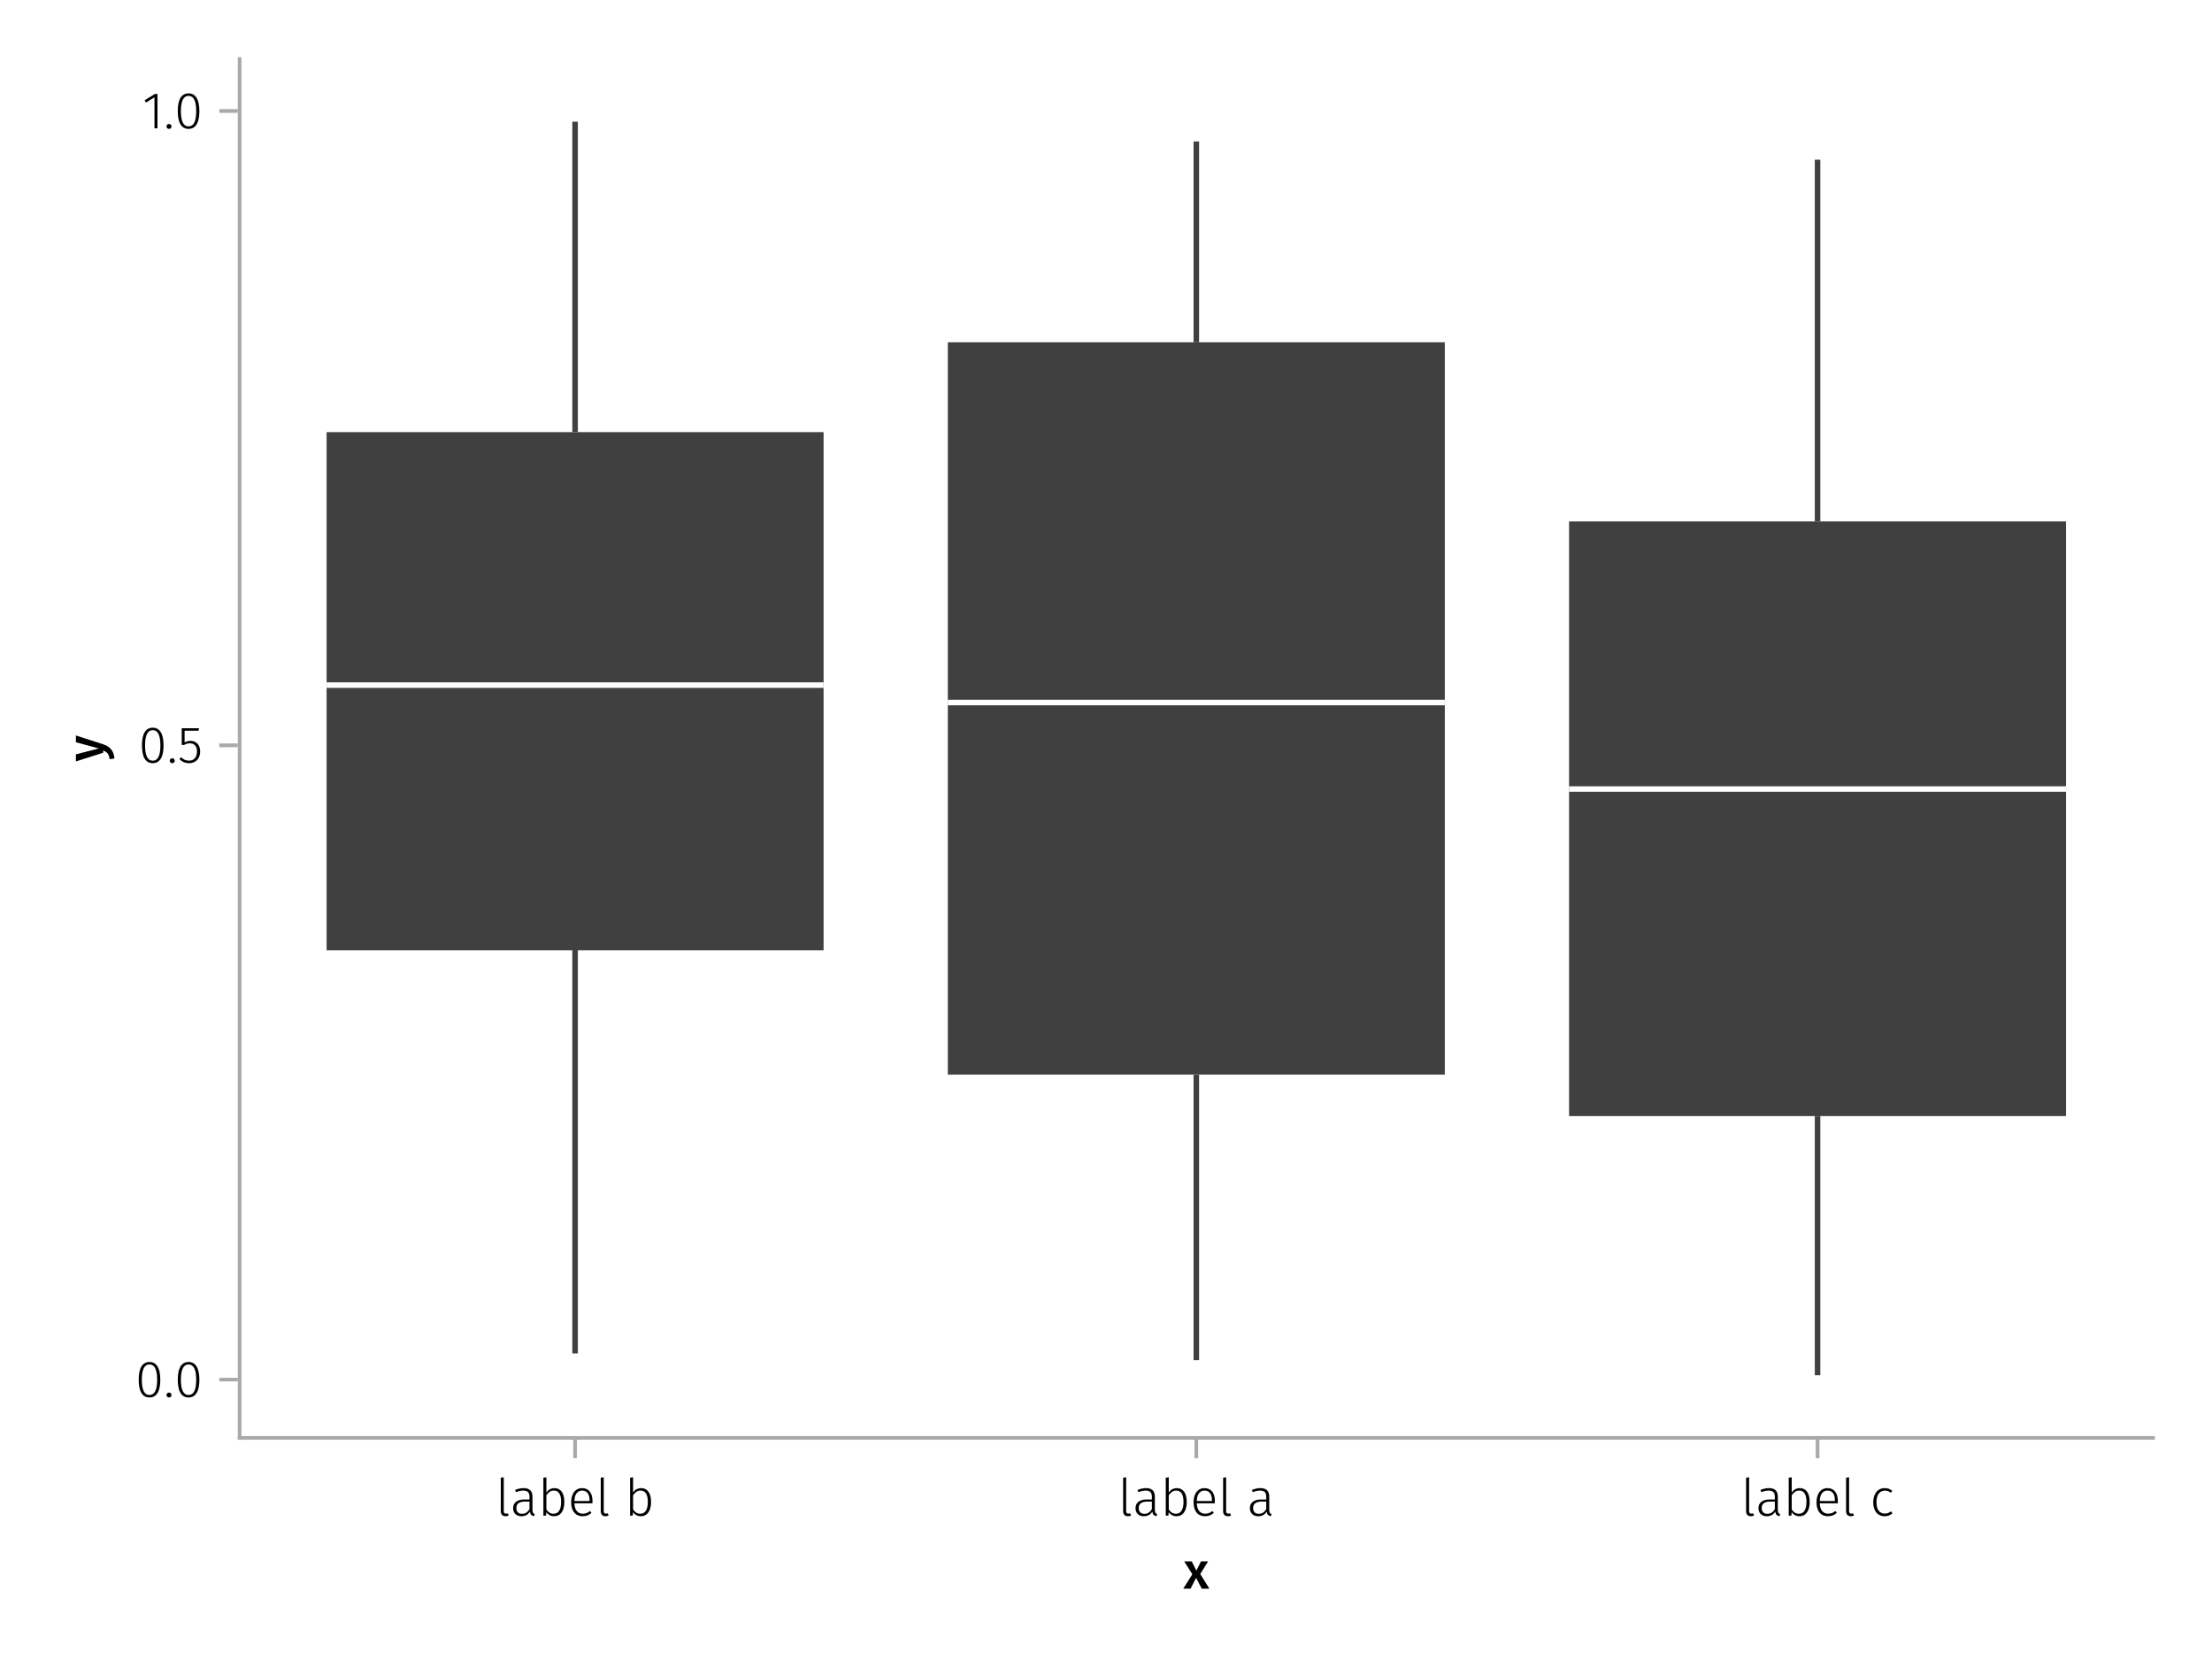
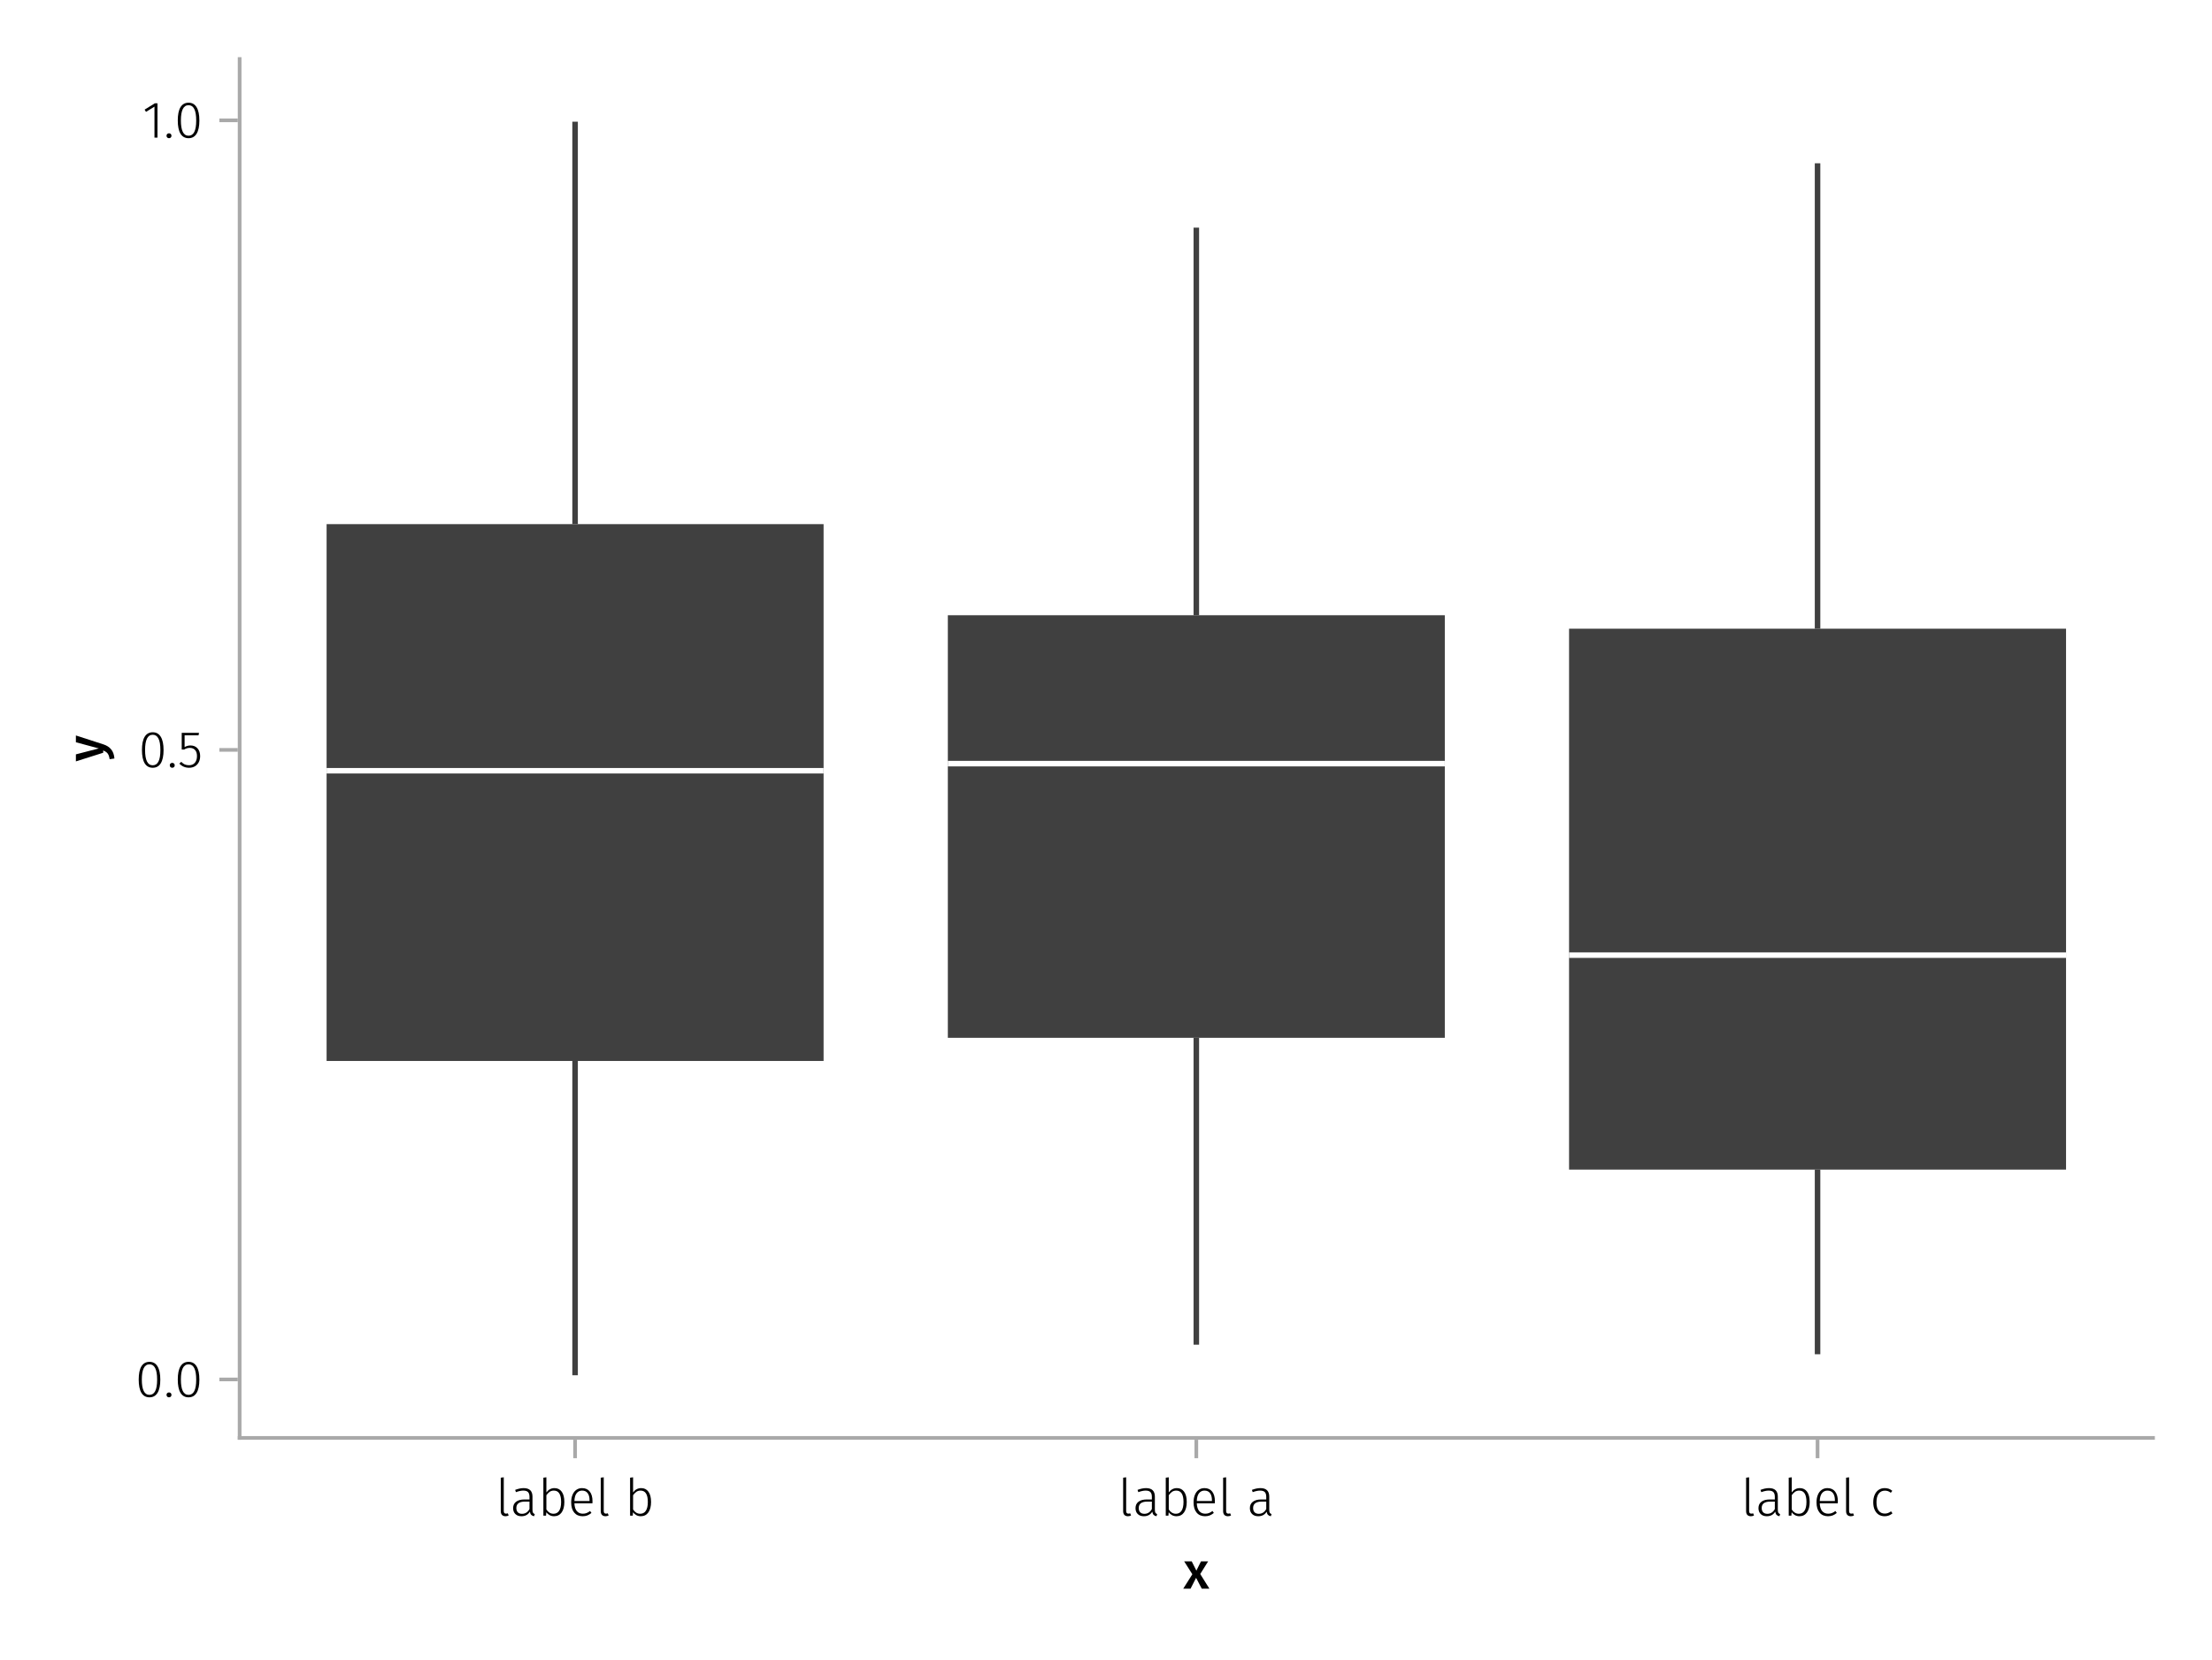
<svg xmlns="http://www.w3.org/2000/svg" xmlns:xlink="http://www.w3.org/1999/xlink" width="600" height="450" viewBox="0 0 600 450">
  <defs>
    <g>
-       <g id="glyph-0-0-a6750fce">
+       <g id="glyph-0-0-6bfd775e">
        <path d="M 4.562 -3.969 L 7.047 0 L 4.969 0 L 3.438 -2.938 L 1.938 0 L -0.047 0 L 2.422 -3.906 L 0.203 -7.406 L 2.25 -7.406 L 3.516 -4.891 L 4.766 -7.406 L 6.703 -7.406 Z M 4.562 -3.969 " />
      </g>
-       <g id="glyph-1-0-a6750fce">
+       <g id="glyph-1-0-6bfd775e">
        <path d="M 2.703 0.156 C 2.297 0.156 1.977 0.039 1.75 -0.188 C 1.52 -0.426 1.406 -0.773 1.406 -1.234 L 1.406 -10.297 L 2.219 -10.406 L 2.219 -1.266 C 2.219 -0.785 2.414 -0.547 2.812 -0.547 C 3.008 -0.547 3.176 -0.578 3.312 -0.641 L 3.547 -0.047 C 3.285 0.086 3.004 0.156 2.703 0.156 Z M 2.703 0.156 " />
      </g>
-       <g id="glyph-1-1-a6750fce">
+       <g id="glyph-1-1-6bfd775e">
        <path d="M 6.031 -1.625 C 6.031 -1.238 6.078 -0.961 6.172 -0.797 C 6.273 -0.629 6.438 -0.504 6.656 -0.422 L 6.469 0.156 C 6.133 0.094 5.875 -0.031 5.688 -0.219 C 5.508 -0.406 5.391 -0.691 5.328 -1.078 C 4.828 -0.254 4.066 0.156 3.047 0.156 C 2.348 0.156 1.797 -0.039 1.391 -0.438 C 0.984 -0.832 0.781 -1.363 0.781 -2.031 C 0.781 -2.781 1.047 -3.359 1.578 -3.766 C 2.117 -4.18 2.867 -4.391 3.828 -4.391 L 5.219 -4.391 L 5.219 -5.109 C 5.219 -5.691 5.086 -6.117 4.828 -6.391 C 4.566 -6.66 4.133 -6.797 3.531 -6.797 C 2.969 -6.797 2.305 -6.656 1.547 -6.375 L 1.328 -6.984 C 2.148 -7.305 2.922 -7.469 3.641 -7.469 C 5.234 -7.469 6.031 -6.695 6.031 -5.156 Z M 3.188 -0.5 C 4.07 -0.5 4.75 -0.93 5.219 -1.797 L 5.219 -3.812 L 3.953 -3.812 C 3.203 -3.812 2.629 -3.664 2.234 -3.375 C 1.848 -3.082 1.656 -2.648 1.656 -2.078 C 1.656 -1.566 1.789 -1.176 2.062 -0.906 C 2.332 -0.633 2.707 -0.5 3.188 -0.5 Z M 3.188 -0.5 " />
      </g>
-       <g id="glyph-2-0-a6750fce">
+       <g id="glyph-2-0-6bfd775e">
        <path d="M 4.5 -7.469 C 5.344 -7.469 6 -7.141 6.469 -6.484 C 6.938 -5.836 7.172 -4.91 7.172 -3.703 C 7.172 -2.516 6.926 -1.57 6.438 -0.875 C 5.945 -0.188 5.258 0.156 4.375 0.156 C 3.938 0.156 3.535 0.055 3.172 -0.141 C 2.816 -0.336 2.52 -0.598 2.281 -0.922 L 2.203 0 L 1.484 0 L 1.484 -10.297 L 2.297 -10.406 L 2.297 -6.297 C 2.867 -7.078 3.602 -7.469 4.5 -7.469 Z M 4.234 -0.516 C 4.891 -0.516 5.395 -0.781 5.75 -1.312 C 6.113 -1.852 6.297 -2.648 6.297 -3.703 C 6.297 -5.766 5.641 -6.797 4.328 -6.797 C 3.891 -6.797 3.508 -6.688 3.188 -6.469 C 2.875 -6.25 2.578 -5.941 2.297 -5.547 L 2.297 -1.688 C 2.523 -1.32 2.801 -1.035 3.125 -0.828 C 3.457 -0.617 3.828 -0.516 4.234 -0.516 Z M 4.234 -0.516 " />
      </g>
-       <g id="glyph-2-1-a6750fce">
+       <g id="glyph-2-1-6bfd775e">
        <path d="M 6.672 -3.938 C 6.672 -3.727 6.664 -3.531 6.656 -3.344 L 1.766 -3.344 C 1.805 -2.395 2.031 -1.688 2.438 -1.219 C 2.844 -0.758 3.379 -0.531 4.047 -0.531 C 4.43 -0.531 4.77 -0.586 5.062 -0.703 C 5.352 -0.816 5.672 -1.004 6.016 -1.266 L 6.391 -0.734 C 6.035 -0.441 5.664 -0.219 5.281 -0.062 C 4.895 0.082 4.469 0.156 4 0.156 C 3.031 0.156 2.27 -0.172 1.719 -0.828 C 1.164 -1.492 0.891 -2.414 0.891 -3.594 C 0.891 -4.375 1.008 -5.055 1.25 -5.641 C 1.488 -6.223 1.828 -6.672 2.266 -6.984 C 2.711 -7.305 3.234 -7.469 3.828 -7.469 C 4.754 -7.469 5.457 -7.156 5.938 -6.531 C 6.426 -5.906 6.672 -5.039 6.672 -3.938 Z M 5.875 -4.188 C 5.875 -5.008 5.703 -5.648 5.359 -6.109 C 5.023 -6.566 4.52 -6.797 3.844 -6.797 C 3.238 -6.797 2.75 -6.562 2.375 -6.094 C 2 -5.633 1.797 -4.926 1.766 -3.969 L 5.875 -3.969 Z M 5.875 -4.188 " />
      </g>
-       <g id="glyph-2-2-a6750fce">
+       <g id="glyph-2-2-6bfd775e">
        <path d="M 6.031 -1.625 C 6.031 -1.238 6.078 -0.961 6.172 -0.797 C 6.273 -0.629 6.438 -0.504 6.656 -0.422 L 6.469 0.156 C 6.133 0.094 5.875 -0.031 5.688 -0.219 C 5.508 -0.406 5.391 -0.691 5.328 -1.078 C 4.828 -0.254 4.066 0.156 3.047 0.156 C 2.348 0.156 1.797 -0.039 1.391 -0.438 C 0.984 -0.832 0.781 -1.363 0.781 -2.031 C 0.781 -2.781 1.047 -3.359 1.578 -3.766 C 2.117 -4.18 2.867 -4.391 3.828 -4.391 L 5.219 -4.391 L 5.219 -5.109 C 5.219 -5.691 5.086 -6.117 4.828 -6.391 C 4.566 -6.66 4.133 -6.797 3.531 -6.797 C 2.969 -6.797 2.305 -6.656 1.547 -6.375 L 1.328 -6.984 C 2.148 -7.305 2.922 -7.469 3.641 -7.469 C 5.234 -7.469 6.031 -6.695 6.031 -5.156 Z M 3.188 -0.5 C 4.07 -0.5 4.75 -0.93 5.219 -1.797 L 5.219 -3.812 L 3.953 -3.812 C 3.203 -3.812 2.629 -3.664 2.234 -3.375 C 1.848 -3.082 1.656 -2.648 1.656 -2.078 C 1.656 -1.566 1.789 -1.176 2.062 -0.906 C 2.332 -0.633 2.707 -0.5 3.188 -0.5 Z M 3.188 -0.5 " />
      </g>
-       <g id="glyph-2-3-a6750fce">
+       <g id="glyph-2-3-6bfd775e">
        <path d="M 2.703 0.156 C 2.297 0.156 1.977 0.039 1.75 -0.188 C 1.52 -0.426 1.406 -0.773 1.406 -1.234 L 1.406 -10.297 L 2.219 -10.406 L 2.219 -1.266 C 2.219 -0.785 2.414 -0.547 2.812 -0.547 C 3.008 -0.547 3.176 -0.578 3.312 -0.641 L 3.547 -0.047 C 3.285 0.086 3.004 0.156 2.703 0.156 Z M 2.703 0.156 " />
      </g>
-       <g id="glyph-2-4-a6750fce">
+       <g id="glyph-2-4-6bfd775e">
</g>
-       <g id="glyph-2-5-a6750fce">
+       <g id="glyph-2-5-6bfd775e">
        <path d="M 3.984 -7.469 C 4.41 -7.469 4.785 -7.41 5.109 -7.297 C 5.43 -7.18 5.75 -6.992 6.062 -6.734 L 5.656 -6.203 C 5.414 -6.398 5.164 -6.547 4.906 -6.641 C 4.645 -6.734 4.352 -6.781 4.031 -6.781 C 3.344 -6.781 2.789 -6.508 2.375 -5.969 C 1.969 -5.438 1.766 -4.656 1.766 -3.625 C 1.766 -2.602 1.969 -1.836 2.375 -1.328 C 2.781 -0.816 3.328 -0.562 4.016 -0.562 C 4.348 -0.562 4.645 -0.613 4.906 -0.719 C 5.176 -0.82 5.445 -0.973 5.719 -1.172 L 6.109 -0.625 C 5.492 -0.102 4.789 0.156 4 0.156 C 3.375 0.156 2.828 0.008 2.359 -0.281 C 1.898 -0.582 1.539 -1.016 1.281 -1.578 C 1.02 -2.148 0.891 -2.828 0.891 -3.609 C 0.891 -4.391 1.02 -5.07 1.281 -5.656 C 1.539 -6.238 1.898 -6.688 2.359 -7 C 2.828 -7.312 3.367 -7.469 3.984 -7.469 Z M 3.984 -7.469 " />
      </g>
-       <g id="glyph-3-0-a6750fce">
+       <g id="glyph-3-0-6bfd775e">
        <path d="M 2.703 0.156 C 2.297 0.156 1.977 0.039 1.75 -0.188 C 1.52 -0.426 1.406 -0.773 1.406 -1.234 L 1.406 -10.297 L 2.219 -10.406 L 2.219 -1.266 C 2.219 -0.785 2.414 -0.547 2.812 -0.547 C 3.008 -0.547 3.176 -0.578 3.312 -0.641 L 3.547 -0.047 C 3.285 0.086 3.004 0.156 2.703 0.156 Z M 2.703 0.156 " />
      </g>
-       <g id="glyph-3-1-a6750fce">
+       <g id="glyph-3-1-6bfd775e">
</g>
-       <g id="glyph-3-2-a6750fce">
+       <g id="glyph-3-2-6bfd775e">
        <path d="M 3.844 -9.469 C 4.812 -9.469 5.539 -9.055 6.031 -8.234 C 6.531 -7.422 6.781 -6.223 6.781 -4.641 C 6.781 -3.078 6.531 -1.883 6.031 -1.062 C 5.531 -0.25 4.801 0.156 3.844 0.156 C 2.883 0.156 2.156 -0.25 1.656 -1.062 C 1.164 -1.883 0.922 -3.082 0.922 -4.656 C 0.922 -6.238 1.164 -7.438 1.656 -8.25 C 2.156 -9.062 2.883 -9.469 3.844 -9.469 Z M 3.844 -8.797 C 2.457 -8.797 1.766 -7.414 1.766 -4.656 C 1.766 -1.895 2.457 -0.516 3.844 -0.516 C 4.531 -0.516 5.047 -0.848 5.391 -1.516 C 5.742 -2.191 5.922 -3.234 5.922 -4.641 C 5.922 -6.055 5.742 -7.102 5.391 -7.781 C 5.047 -8.457 4.531 -8.797 3.844 -8.797 Z M 3.844 -8.797 " />
      </g>
-       <g id="glyph-4-0-a6750fce">
+       <g id="glyph-4-0-6bfd775e">
        <path d="M 4.5 -7.469 C 5.344 -7.469 6 -7.141 6.469 -6.484 C 6.938 -5.836 7.172 -4.91 7.172 -3.703 C 7.172 -2.516 6.926 -1.57 6.438 -0.875 C 5.945 -0.188 5.258 0.156 4.375 0.156 C 3.938 0.156 3.535 0.055 3.172 -0.141 C 2.816 -0.336 2.52 -0.598 2.281 -0.922 L 2.203 0 L 1.484 0 L 1.484 -10.297 L 2.297 -10.406 L 2.297 -6.297 C 2.867 -7.078 3.602 -7.469 4.5 -7.469 Z M 4.234 -0.516 C 4.891 -0.516 5.395 -0.781 5.75 -1.312 C 6.113 -1.852 6.297 -2.648 6.297 -3.703 C 6.297 -5.766 5.641 -6.797 4.328 -6.797 C 3.891 -6.797 3.508 -6.688 3.188 -6.469 C 2.875 -6.25 2.578 -5.941 2.297 -5.547 L 2.297 -1.688 C 2.523 -1.32 2.801 -1.035 3.125 -0.828 C 3.457 -0.617 3.828 -0.516 4.234 -0.516 Z M 4.234 -0.516 " />
      </g>
-       <g id="glyph-4-1-a6750fce">
+       <g id="glyph-4-1-6bfd775e">
        <path d="M 2.703 0.156 C 2.297 0.156 1.977 0.039 1.75 -0.188 C 1.52 -0.426 1.406 -0.773 1.406 -1.234 L 1.406 -10.297 L 2.219 -10.406 L 2.219 -1.266 C 2.219 -0.785 2.414 -0.547 2.812 -0.547 C 3.008 -0.547 3.176 -0.578 3.312 -0.641 L 3.547 -0.047 C 3.285 0.086 3.004 0.156 2.703 0.156 Z M 2.703 0.156 " />
      </g>
-       <g id="glyph-5-0-a6750fce">
+       <g id="glyph-5-0-6bfd775e">
        <path d="M 2.703 0.156 C 2.297 0.156 1.977 0.039 1.75 -0.188 C 1.52 -0.426 1.406 -0.773 1.406 -1.234 L 1.406 -10.297 L 2.219 -10.406 L 2.219 -1.266 C 2.219 -0.785 2.414 -0.547 2.812 -0.547 C 3.008 -0.547 3.176 -0.578 3.312 -0.641 L 3.547 -0.047 C 3.285 0.086 3.004 0.156 2.703 0.156 Z M 2.703 0.156 " />
      </g>
-       <g id="glyph-5-1-a6750fce">
+       <g id="glyph-5-1-6bfd775e">
</g>
-       <g id="glyph-5-2-a6750fce">
+       <g id="glyph-5-2-6bfd775e">
        <path d="M 6.031 -1.625 C 6.031 -1.238 6.078 -0.961 6.172 -0.797 C 6.273 -0.629 6.438 -0.504 6.656 -0.422 L 6.469 0.156 C 6.133 0.094 5.875 -0.031 5.688 -0.219 C 5.508 -0.406 5.391 -0.691 5.328 -1.078 C 4.828 -0.254 4.066 0.156 3.047 0.156 C 2.348 0.156 1.797 -0.039 1.391 -0.438 C 0.984 -0.832 0.781 -1.363 0.781 -2.031 C 0.781 -2.781 1.047 -3.359 1.578 -3.766 C 2.117 -4.18 2.867 -4.391 3.828 -4.391 L 5.219 -4.391 L 5.219 -5.109 C 5.219 -5.691 5.086 -6.117 4.828 -6.391 C 4.566 -6.66 4.133 -6.797 3.531 -6.797 C 2.969 -6.797 2.305 -6.656 1.547 -6.375 L 1.328 -6.984 C 2.148 -7.305 2.922 -7.469 3.641 -7.469 C 5.234 -7.469 6.031 -6.695 6.031 -5.156 Z M 3.188 -0.5 C 4.07 -0.5 4.75 -0.93 5.219 -1.797 L 5.219 -3.812 L 3.953 -3.812 C 3.203 -3.812 2.629 -3.664 2.234 -3.375 C 1.848 -3.082 1.656 -2.648 1.656 -2.078 C 1.656 -1.566 1.789 -1.176 2.062 -0.906 C 2.332 -0.633 2.707 -0.5 3.188 -0.5 Z M 3.188 -0.5 " />
      </g>
-       <g id="glyph-6-0-a6750fce">
+       <g id="glyph-6-0-6bfd775e">
        <path d="M 0.031 -4.656 C 0.945 -4.363 1.656 -3.91 2.156 -3.297 C 2.664 -2.691 2.961 -1.863 3.047 -0.812 L 1.75 -0.625 C 1.676 -1.113 1.57 -1.504 1.438 -1.797 C 1.301 -2.086 1.117 -2.32 0.891 -2.5 C 0.672 -2.676 0.375 -2.844 0 -3 L 0 -2.375 L -7.406 -0.031 L -7.406 -1.938 L -1.188 -3.547 L -7.406 -5.219 L -7.406 -7.062 Z M 0.031 -4.656 " />
      </g>
-       <g id="glyph-7-0-a6750fce">
+       <g id="glyph-7-0-6bfd775e">
        <path d="M 1.438 -1.172 C 1.633 -1.172 1.797 -1.109 1.922 -0.984 C 2.047 -0.859 2.109 -0.703 2.109 -0.516 C 2.109 -0.316 2.047 -0.156 1.922 -0.031 C 1.797 0.094 1.633 0.156 1.438 0.156 C 1.25 0.156 1.086 0.094 0.953 -0.031 C 0.828 -0.164 0.766 -0.328 0.766 -0.516 C 0.766 -0.703 0.828 -0.859 0.953 -0.984 C 1.086 -1.109 1.25 -1.172 1.438 -1.172 Z M 1.438 -1.172 " />
      </g>
-       <g id="glyph-8-0-a6750fce">
+       <g id="glyph-8-0-6bfd775e">
        <path d="M 3.844 -9.469 C 4.812 -9.469 5.539 -9.055 6.031 -8.234 C 6.531 -7.422 6.781 -6.223 6.781 -4.641 C 6.781 -3.078 6.531 -1.883 6.031 -1.062 C 5.531 -0.25 4.801 0.156 3.844 0.156 C 2.883 0.156 2.156 -0.25 1.656 -1.062 C 1.164 -1.883 0.922 -3.082 0.922 -4.656 C 0.922 -6.238 1.164 -7.438 1.656 -8.25 C 2.156 -9.062 2.883 -9.469 3.844 -9.469 Z M 3.844 -8.797 C 2.457 -8.797 1.766 -7.414 1.766 -4.656 C 1.766 -1.895 2.457 -0.516 3.844 -0.516 C 4.531 -0.516 5.047 -0.848 5.391 -1.516 C 5.742 -2.191 5.922 -3.234 5.922 -4.641 C 5.922 -6.055 5.742 -7.102 5.391 -7.781 C 5.047 -8.457 4.531 -8.797 3.844 -8.797 Z M 3.844 -8.797 " />
      </g>
-       <g id="glyph-8-1-a6750fce">
+       <g id="glyph-8-1-6bfd775e">
        <path d="M 5.672 -8.641 L 1.891 -8.641 L 1.891 -5.453 C 2.398 -5.742 2.93 -5.891 3.484 -5.891 C 4.285 -5.891 4.922 -5.629 5.391 -5.109 C 5.867 -4.598 6.109 -3.895 6.109 -3 C 6.109 -2.395 5.984 -1.848 5.734 -1.359 C 5.484 -0.879 5.129 -0.504 4.672 -0.234 C 4.223 0.023 3.703 0.156 3.109 0.156 C 2.066 0.156 1.188 -0.219 0.469 -0.969 L 0.984 -1.453 C 1.273 -1.141 1.586 -0.906 1.922 -0.75 C 2.266 -0.602 2.66 -0.531 3.109 -0.531 C 3.773 -0.531 4.297 -0.75 4.672 -1.188 C 5.055 -1.633 5.25 -2.242 5.25 -3.016 C 5.25 -3.754 5.07 -4.305 4.719 -4.672 C 4.375 -5.047 3.898 -5.234 3.297 -5.234 C 3.004 -5.234 2.742 -5.195 2.516 -5.125 C 2.285 -5.062 2.031 -4.945 1.75 -4.781 L 1.109 -4.781 L 1.109 -9.312 L 5.797 -9.312 Z M 5.672 -8.641 " />
      </g>
-       <g id="glyph-9-0-a6750fce">
+       <g id="glyph-9-0-6bfd775e">
        <path d="M 4.094 -9.312 L 4.094 0 L 3.281 0 L 3.281 -8.406 L 0.984 -6.984 L 0.609 -7.594 L 3.391 -9.312 Z M 4.094 -9.312 " />
      </g>
-       <g id="glyph-9-1-a6750fce">
+       <g id="glyph-9-1-6bfd775e">
        <path d="M 1.438 -1.172 C 1.633 -1.172 1.797 -1.109 1.922 -0.984 C 2.047 -0.859 2.109 -0.703 2.109 -0.516 C 2.109 -0.316 2.047 -0.156 1.922 -0.031 C 1.797 0.094 1.633 0.156 1.438 0.156 C 1.25 0.156 1.086 0.094 0.953 -0.031 C 0.828 -0.164 0.766 -0.328 0.766 -0.516 C 0.766 -0.703 0.828 -0.859 0.953 -0.984 C 1.086 -1.109 1.25 -1.172 1.438 -1.172 Z M 1.438 -1.172 " />
      </g>
-       <g id="glyph-10-0-a6750fce">
+       <g id="glyph-10-0-6bfd775e">
        <path d="M 3.844 -9.469 C 4.812 -9.469 5.539 -9.055 6.031 -8.234 C 6.531 -7.422 6.781 -6.223 6.781 -4.641 C 6.781 -3.078 6.531 -1.883 6.031 -1.062 C 5.531 -0.25 4.801 0.156 3.844 0.156 C 2.883 0.156 2.156 -0.25 1.656 -1.062 C 1.164 -1.883 0.922 -3.082 0.922 -4.656 C 0.922 -6.238 1.164 -7.438 1.656 -8.25 C 2.156 -9.062 2.883 -9.469 3.844 -9.469 Z M 3.844 -8.797 C 2.457 -8.797 1.766 -7.414 1.766 -4.656 C 1.766 -1.895 2.457 -0.516 3.844 -0.516 C 4.531 -0.516 5.047 -0.848 5.391 -1.516 C 5.742 -2.191 5.922 -3.234 5.922 -4.641 C 5.922 -6.055 5.742 -7.102 5.391 -7.781 C 5.047 -8.457 4.531 -8.797 3.844 -8.797 Z M 3.844 -8.797 " />
      </g>
    </g>
  </defs>
  <rect x="-60" y="-45" width="720" height="540" fill="rgb(100%, 100%, 100%)" fill-opacity="1" />
  <path fill-rule="nonzero" fill="rgb(100%, 100%, 100%)" fill-opacity="1" d="M 65 390 L 584 390 L 584 16 L 65 16 Z M 65 390 " />
  <g fill="rgb(0%, 0%, 0%)" fill-opacity="1">
-     <use xlink:href="#glyph-0-0-a6750fce" x="321" y="430.89" />
+     <use xlink:href="#glyph-0-0-6bfd775e" x="321" y="430.89" />
  </g>
  <g fill="rgb(0%, 0%, 0%)" fill-opacity="1">
-     <use xlink:href="#glyph-1-0-a6750fce" x="134.426" y="411.09" />
+     <use xlink:href="#glyph-1-0-6bfd775e" x="134.426" y="411.09" />
  </g>
  <g fill="rgb(0%, 0%, 0%)" fill-opacity="1">
-     <use xlink:href="#glyph-1-1-a6750fce" x="138.402" y="411.09" />
+     <use xlink:href="#glyph-1-1-6bfd775e" x="138.402" y="411.09" />
  </g>
  <g fill="rgb(0%, 0%, 0%)" fill-opacity="1">
-     <use xlink:href="#glyph-2-0-a6750fce" x="145.907" y="411.09" />
+     <use xlink:href="#glyph-2-0-6bfd775e" x="145.907" y="411.09" />
  </g>
  <g fill="rgb(0%, 0%, 0%)" fill-opacity="1">
-     <use xlink:href="#glyph-2-1-a6750fce" x="154.04" y="411.09" />
+     <use xlink:href="#glyph-2-1-6bfd775e" x="154.04" y="411.09" />
  </g>
  <g fill="rgb(0%, 0%, 0%)" fill-opacity="1">
-     <use xlink:href="#glyph-3-0-a6750fce" x="161.545" y="411.09" />
+     <use xlink:href="#glyph-3-0-6bfd775e" x="161.545" y="411.09" />
  </g>
  <g fill="rgb(0%, 0%, 0%)" fill-opacity="1">
-     <use xlink:href="#glyph-3-1-a6750fce" x="165.521" y="411.09" />
+     <use xlink:href="#glyph-3-1-6bfd775e" x="165.521" y="411.09" />
  </g>
  <g fill="rgb(0%, 0%, 0%)" fill-opacity="1">
-     <use xlink:href="#glyph-4-0-a6750fce" x="169.426" y="411.09" />
+     <use xlink:href="#glyph-4-0-6bfd775e" x="169.426" y="411.09" />
  </g>
  <g fill="rgb(0%, 0%, 0%)" fill-opacity="1">
-     <use xlink:href="#glyph-5-0-a6750fce" x="303.248" y="411.09" />
+     <use xlink:href="#glyph-5-0-6bfd775e" x="303.248" y="411.09" />
  </g>
  <g fill="rgb(0%, 0%, 0%)" fill-opacity="1">
-     <use xlink:href="#glyph-2-2-a6750fce" x="307.224" y="411.09" />
+     <use xlink:href="#glyph-2-2-6bfd775e" x="307.224" y="411.09" />
  </g>
  <g fill="rgb(0%, 0%, 0%)" fill-opacity="1">
-     <use xlink:href="#glyph-2-0-a6750fce" x="314.728" y="411.09" />
+     <use xlink:href="#glyph-2-0-6bfd775e" x="314.728" y="411.09" />
  </g>
  <g fill="rgb(0%, 0%, 0%)" fill-opacity="1">
-     <use xlink:href="#glyph-2-1-a6750fce" x="322.862" y="411.09" />
+     <use xlink:href="#glyph-2-1-6bfd775e" x="322.862" y="411.09" />
  </g>
  <g fill="rgb(0%, 0%, 0%)" fill-opacity="1">
-     <use xlink:href="#glyph-2-3-a6750fce" x="330.366" y="411.09" />
+     <use xlink:href="#glyph-2-3-6bfd775e" x="330.366" y="411.09" />
  </g>
  <g fill="rgb(0%, 0%, 0%)" fill-opacity="1">
-     <use xlink:href="#glyph-5-1-a6750fce" x="334.342" y="411.09" />
+     <use xlink:href="#glyph-5-1-6bfd775e" x="334.342" y="411.09" />
  </g>
  <g fill="rgb(0%, 0%, 0%)" fill-opacity="1">
-     <use xlink:href="#glyph-5-2-a6750fce" x="338.248" y="411.09" />
+     <use xlink:href="#glyph-5-2-6bfd775e" x="338.248" y="411.09" />
  </g>
  <g fill="rgb(0%, 0%, 0%)" fill-opacity="1">
-     <use xlink:href="#glyph-4-1-a6750fce" x="472.223" y="411.09" />
+     <use xlink:href="#glyph-4-1-6bfd775e" x="472.223" y="411.09" />
  </g>
  <g fill="rgb(0%, 0%, 0%)" fill-opacity="1">
-     <use xlink:href="#glyph-5-2-a6750fce" x="476.199" y="411.09" />
+     <use xlink:href="#glyph-5-2-6bfd775e" x="476.199" y="411.09" />
  </g>
  <g fill="rgb(0%, 0%, 0%)" fill-opacity="1">
-     <use xlink:href="#glyph-2-0-a6750fce" x="483.703" y="411.09" />
+     <use xlink:href="#glyph-2-0-6bfd775e" x="483.703" y="411.09" />
  </g>
  <g fill="rgb(0%, 0%, 0%)" fill-opacity="1">
-     <use xlink:href="#glyph-2-1-a6750fce" x="491.837" y="411.09" />
+     <use xlink:href="#glyph-2-1-6bfd775e" x="491.837" y="411.09" />
  </g>
  <g fill="rgb(0%, 0%, 0%)" fill-opacity="1">
-     <use xlink:href="#glyph-2-3-a6750fce" x="499.341" y="411.09" />
+     <use xlink:href="#glyph-2-3-6bfd775e" x="499.341" y="411.09" />
  </g>
  <g fill="rgb(0%, 0%, 0%)" fill-opacity="1">
-     <use xlink:href="#glyph-2-4-a6750fce" x="503.317" y="411.09" />
+     <use xlink:href="#glyph-2-4-6bfd775e" x="503.317" y="411.09" />
  </g>
  <g fill="rgb(0%, 0%, 0%)" fill-opacity="1">
-     <use xlink:href="#glyph-2-5-a6750fce" x="507.223" y="411.09" />
+     <use xlink:href="#glyph-2-5-6bfd775e" x="507.223" y="411.09" />
  </g>
  <g fill="rgb(0%, 0%, 0%)" fill-opacity="1">
-     <use xlink:href="#glyph-6-0-a6750fce" x="27.992" y="206.542" />
+     <use xlink:href="#glyph-6-0-6bfd775e" x="27.992" y="206.542" />
  </g>
  <g fill="rgb(0%, 0%, 0%)" fill-opacity="1">
-     <use xlink:href="#glyph-3-2-a6750fce" x="36.702" y="378.878" />
+     <use xlink:href="#glyph-3-2-6bfd775e" x="36.702" y="378.84" />
  </g>
  <g fill="rgb(0%, 0%, 0%)" fill-opacity="1">
-     <use xlink:href="#glyph-7-0-a6750fce" x="44.402" y="378.878" />
+     <use xlink:href="#glyph-7-0-6bfd775e" x="44.402" y="378.84" />
  </g>
  <g fill="rgb(0%, 0%, 0%)" fill-opacity="1">
-     <use xlink:href="#glyph-8-0-a6750fce" x="47.3" y="378.878" />
+     <use xlink:href="#glyph-8-0-6bfd775e" x="47.3" y="378.84" />
  </g>
  <g fill="rgb(0%, 0%, 0%)" fill-opacity="1">
-     <use xlink:href="#glyph-3-2-a6750fce" x="37.584" y="206.837" />
+     <use xlink:href="#glyph-3-2-6bfd775e" x="37.584" y="208.083" />
  </g>
  <g fill="rgb(0%, 0%, 0%)" fill-opacity="1">
-     <use xlink:href="#glyph-7-0-a6750fce" x="45.284" y="206.837" />
+     <use xlink:href="#glyph-7-0-6bfd775e" x="45.284" y="208.083" />
  </g>
  <g fill="rgb(0%, 0%, 0%)" fill-opacity="1">
-     <use xlink:href="#glyph-8-1-a6750fce" x="48.182" y="206.837" />
+     <use xlink:href="#glyph-8-1-6bfd775e" x="48.182" y="208.083" />
  </g>
  <g fill="rgb(0%, 0%, 0%)" fill-opacity="1">
-     <use xlink:href="#glyph-9-0-a6750fce" x="38.62" y="34.796" />
+     <use xlink:href="#glyph-9-0-6bfd775e" x="38.62" y="37.327" />
  </g>
  <g fill="rgb(0%, 0%, 0%)" fill-opacity="1">
-     <use xlink:href="#glyph-9-1-a6750fce" x="44.402" y="34.796" />
+     <use xlink:href="#glyph-9-1-6bfd775e" x="44.402" y="37.327" />
  </g>
  <g fill="rgb(0%, 0%, 0%)" fill-opacity="1">
-     <use xlink:href="#glyph-10-0-a6750fce" x="47.3" y="34.796" />
+     <use xlink:href="#glyph-10-0-6bfd775e" x="47.3" y="37.327" />
  </g>
-   <path fill="none" stroke-width="1.5" stroke-linecap="butt" stroke-linejoin="miter" stroke="rgb(25.098%, 25.098%, 25.098%)" stroke-opacity="1" stroke-miterlimit="1.155" d="M 155.992 257.758 L 155.992 367.094 " />
-   <path fill="none" stroke-width="1.5" stroke-linecap="butt" stroke-linejoin="miter" stroke="rgb(25.098%, 25.098%, 25.098%)" stroke-opacity="1" stroke-miterlimit="1.155" d="M 155.992 367.094 L 155.992 367.094 " />
-   <path fill="none" stroke-width="1.5" stroke-linecap="butt" stroke-linejoin="miter" stroke="rgb(25.098%, 25.098%, 25.098%)" stroke-opacity="1" stroke-miterlimit="1.155" d="M 155.992 117.203 L 155.992 33 " />
+   <path fill="none" stroke-width="1.5" stroke-linecap="butt" stroke-linejoin="miter" stroke="rgb(25.098%, 25.098%, 25.098%)" stroke-opacity="1" stroke-miterlimit="1.155" d="M 155.992 287.766 L 155.992 373 " />
+   <path fill="none" stroke-width="1.5" stroke-linecap="butt" stroke-linejoin="miter" stroke="rgb(25.098%, 25.098%, 25.098%)" stroke-opacity="1" stroke-miterlimit="1.155" d="M 155.992 373 L 155.992 373 " />
+   <path fill="none" stroke-width="1.5" stroke-linecap="butt" stroke-linejoin="miter" stroke="rgb(25.098%, 25.098%, 25.098%)" stroke-opacity="1" stroke-miterlimit="1.155" d="M 155.992 142.164 L 155.992 33 " />
  <path fill="none" stroke-width="1.5" stroke-linecap="butt" stroke-linejoin="miter" stroke="rgb(25.098%, 25.098%, 25.098%)" stroke-opacity="1" stroke-miterlimit="1.155" d="M 155.992 33 L 155.992 33 " />
-   <path fill="none" stroke-width="1.5" stroke-linecap="butt" stroke-linejoin="miter" stroke="rgb(25.098%, 25.098%, 25.098%)" stroke-opacity="1" stroke-miterlimit="1.155" d="M 324.5 291.484 L 324.5 368.91 " />
-   <path fill="none" stroke-width="1.5" stroke-linecap="butt" stroke-linejoin="miter" stroke="rgb(25.098%, 25.098%, 25.098%)" stroke-opacity="1" stroke-miterlimit="1.155" d="M 324.5 368.91 L 324.5 368.91 " />
-   <path fill="none" stroke-width="1.5" stroke-linecap="butt" stroke-linejoin="miter" stroke="rgb(25.098%, 25.098%, 25.098%)" stroke-opacity="1" stroke-miterlimit="1.155" d="M 324.5 92.836 L 324.5 38.363 " />
-   <path fill="none" stroke-width="1.5" stroke-linecap="butt" stroke-linejoin="miter" stroke="rgb(25.098%, 25.098%, 25.098%)" stroke-opacity="1" stroke-miterlimit="1.155" d="M 324.5 38.363 L 324.5 38.363 " />
-   <path fill="none" stroke-width="1.5" stroke-linecap="butt" stroke-linejoin="miter" stroke="rgb(25.098%, 25.098%, 25.098%)" stroke-opacity="1" stroke-miterlimit="1.155" d="M 493.008 302.695 L 493.008 373 " />
-   <path fill="none" stroke-width="1.5" stroke-linecap="butt" stroke-linejoin="miter" stroke="rgb(25.098%, 25.098%, 25.098%)" stroke-opacity="1" stroke-miterlimit="1.155" d="M 493.008 373 L 493.008 373 " />
-   <path fill="none" stroke-width="1.5" stroke-linecap="butt" stroke-linejoin="miter" stroke="rgb(25.098%, 25.098%, 25.098%)" stroke-opacity="1" stroke-miterlimit="1.155" d="M 493.008 141.422 L 493.008 43.309 " />
-   <path fill="none" stroke-width="1.5" stroke-linecap="butt" stroke-linejoin="miter" stroke="rgb(25.098%, 25.098%, 25.098%)" stroke-opacity="1" stroke-miterlimit="1.155" d="M 493.008 43.309 L 493.008 43.309 " />
-   <path fill-rule="nonzero" fill="rgb(25.098%, 25.098%, 25.098%)" fill-opacity="1" d="M 88.59 257.758 L 223.395 257.758 L 223.395 117.207 L 88.59 117.207 Z M 88.59 257.758 " />
-   <path fill-rule="nonzero" fill="rgb(25.098%, 25.098%, 25.098%)" fill-opacity="1" d="M 257.098 291.484 L 391.902 291.484 L 391.902 92.84 L 257.098 92.84 Z M 257.098 291.484 " />
-   <path fill-rule="nonzero" fill="rgb(25.098%, 25.098%, 25.098%)" fill-opacity="1" d="M 425.605 302.695 L 560.41 302.695 L 560.41 141.426 L 425.605 141.426 Z M 425.605 302.695 " />
-   <path fill="none" stroke-width="1.5" stroke-linecap="butt" stroke-linejoin="miter" stroke="rgb(100%, 100%, 100%)" stroke-opacity="1" stroke-miterlimit="1.155" d="M 88.59 185.82 L 223.395 185.82 " />
-   <path fill="none" stroke-width="1.5" stroke-linecap="butt" stroke-linejoin="miter" stroke="rgb(100%, 100%, 100%)" stroke-opacity="1" stroke-miterlimit="1.155" d="M 257.098 190.543 L 391.902 190.543 " />
-   <path fill="none" stroke-width="1.5" stroke-linecap="butt" stroke-linejoin="miter" stroke="rgb(100%, 100%, 100%)" stroke-opacity="1" stroke-miterlimit="1.155" d="M 425.605 214.008 L 560.41 214.008 " />
+   <path fill="none" stroke-width="1.5" stroke-linecap="butt" stroke-linejoin="miter" stroke="rgb(25.098%, 25.098%, 25.098%)" stroke-opacity="1" stroke-miterlimit="1.155" d="M 324.5 281.484 L 324.5 364.727 " />
+   <path fill="none" stroke-width="1.5" stroke-linecap="butt" stroke-linejoin="miter" stroke="rgb(25.098%, 25.098%, 25.098%)" stroke-opacity="1" stroke-miterlimit="1.155" d="M 324.5 364.727 L 324.5 364.727 " />
+   <path fill="none" stroke-width="1.5" stroke-linecap="butt" stroke-linejoin="miter" stroke="rgb(25.098%, 25.098%, 25.098%)" stroke-opacity="1" stroke-miterlimit="1.155" d="M 324.5 166.875 L 324.5 61.746 " />
+   <path fill="none" stroke-width="1.5" stroke-linecap="butt" stroke-linejoin="miter" stroke="rgb(25.098%, 25.098%, 25.098%)" stroke-opacity="1" stroke-miterlimit="1.155" d="M 324.5 61.746 L 324.5 61.746 " />
+   <path fill="none" stroke-width="1.5" stroke-linecap="butt" stroke-linejoin="miter" stroke="rgb(25.098%, 25.098%, 25.098%)" stroke-opacity="1" stroke-miterlimit="1.155" d="M 493.008 317.227 L 493.008 367.312 " />
+   <path fill="none" stroke-width="1.5" stroke-linecap="butt" stroke-linejoin="miter" stroke="rgb(25.098%, 25.098%, 25.098%)" stroke-opacity="1" stroke-miterlimit="1.155" d="M 493.008 367.312 L 493.008 367.312 " />
+   <path fill="none" stroke-width="1.5" stroke-linecap="butt" stroke-linejoin="miter" stroke="rgb(25.098%, 25.098%, 25.098%)" stroke-opacity="1" stroke-miterlimit="1.155" d="M 493.008 170.52 L 493.008 44.285 " />
+   <path fill="none" stroke-width="1.5" stroke-linecap="butt" stroke-linejoin="miter" stroke="rgb(25.098%, 25.098%, 25.098%)" stroke-opacity="1" stroke-miterlimit="1.155" d="M 493.008 44.285 L 493.008 44.285 " />
+   <path fill-rule="nonzero" fill="rgb(25.098%, 25.098%, 25.098%)" fill-opacity="1" d="M 88.59 287.766 L 223.395 287.766 L 223.395 142.16 L 88.59 142.16 Z M 88.59 287.766 " />
+   <path fill-rule="nonzero" fill="rgb(25.098%, 25.098%, 25.098%)" fill-opacity="1" d="M 257.098 281.484 L 391.902 281.484 L 391.902 166.871 L 257.098 166.871 Z M 257.098 281.484 " />
+   <path fill-rule="nonzero" fill="rgb(25.098%, 25.098%, 25.098%)" fill-opacity="1" d="M 425.605 317.227 L 560.41 317.227 L 560.41 170.52 L 425.605 170.52 Z M 425.605 317.227 " />
+   <path fill="none" stroke-width="1.5" stroke-linecap="butt" stroke-linejoin="miter" stroke="rgb(100%, 100%, 100%)" stroke-opacity="1" stroke-miterlimit="1.155" d="M 88.59 209.047 L 223.395 209.047 " />
+   <path fill="none" stroke-width="1.5" stroke-linecap="butt" stroke-linejoin="miter" stroke="rgb(100%, 100%, 100%)" stroke-opacity="1" stroke-miterlimit="1.155" d="M 257.098 207.121 L 391.902 207.121 " />
+   <path fill="none" stroke-width="1.5" stroke-linecap="butt" stroke-linejoin="miter" stroke="rgb(100%, 100%, 100%)" stroke-opacity="1" stroke-miterlimit="1.155" d="M 425.605 259.062 L 560.41 259.062 " />
  <path fill="none" stroke-width="1" stroke-linecap="butt" stroke-linejoin="miter" stroke="rgb(66.275%, 66.275%, 66.275%)" stroke-opacity="1" stroke-miterlimit="1.155" d="M 155.992 390.5 L 155.992 395.5 " />
  <path fill="none" stroke-width="1" stroke-linecap="butt" stroke-linejoin="miter" stroke="rgb(66.275%, 66.275%, 66.275%)" stroke-opacity="1" stroke-miterlimit="1.155" d="M 324.5 390.5 L 324.5 395.5 " />
  <path fill="none" stroke-width="1" stroke-linecap="butt" stroke-linejoin="miter" stroke="rgb(66.275%, 66.275%, 66.275%)" stroke-opacity="1" stroke-miterlimit="1.155" d="M 493.008 390.5 L 493.008 395.5 " />
-   <path fill="none" stroke-width="1" stroke-linecap="butt" stroke-linejoin="miter" stroke="rgb(66.275%, 66.275%, 66.275%)" stroke-opacity="1" stroke-miterlimit="1.155" d="M 64.5 374.188 L 59.5 374.188 " />
-   <path fill="none" stroke-width="1" stroke-linecap="butt" stroke-linejoin="miter" stroke="rgb(66.275%, 66.275%, 66.275%)" stroke-opacity="1" stroke-miterlimit="1.155" d="M 64.5 202.148 L 59.5 202.148 " />
-   <path fill="none" stroke-width="1" stroke-linecap="butt" stroke-linejoin="miter" stroke="rgb(66.275%, 66.275%, 66.275%)" stroke-opacity="1" stroke-miterlimit="1.155" d="M 64.5 30.105 L 59.5 30.105 " />
+   <path fill="none" stroke-width="1" stroke-linecap="butt" stroke-linejoin="miter" stroke="rgb(66.275%, 66.275%, 66.275%)" stroke-opacity="1" stroke-miterlimit="1.155" d="M 64.5 374.148 L 59.5 374.148 " />
+   <path fill="none" stroke-width="1" stroke-linecap="butt" stroke-linejoin="miter" stroke="rgb(66.275%, 66.275%, 66.275%)" stroke-opacity="1" stroke-miterlimit="1.155" d="M 64.5 203.395 L 59.5 203.395 " />
+   <path fill="none" stroke-width="1" stroke-linecap="butt" stroke-linejoin="miter" stroke="rgb(66.275%, 66.275%, 66.275%)" stroke-opacity="1" stroke-miterlimit="1.155" d="M 64.5 32.637 L 59.5 32.637 " />
  <path fill="none" stroke-width="1" stroke-linecap="butt" stroke-linejoin="miter" stroke="rgb(66.275%, 66.275%, 66.275%)" stroke-opacity="1" stroke-miterlimit="1.155" d="M 64.5 390 L 584.5 390 " />
  <path fill="none" stroke-width="1" stroke-linecap="butt" stroke-linejoin="miter" stroke="rgb(66.275%, 66.275%, 66.275%)" stroke-opacity="1" stroke-miterlimit="1.155" d="M 65 390.5 L 65 15.5 " />
</svg>
